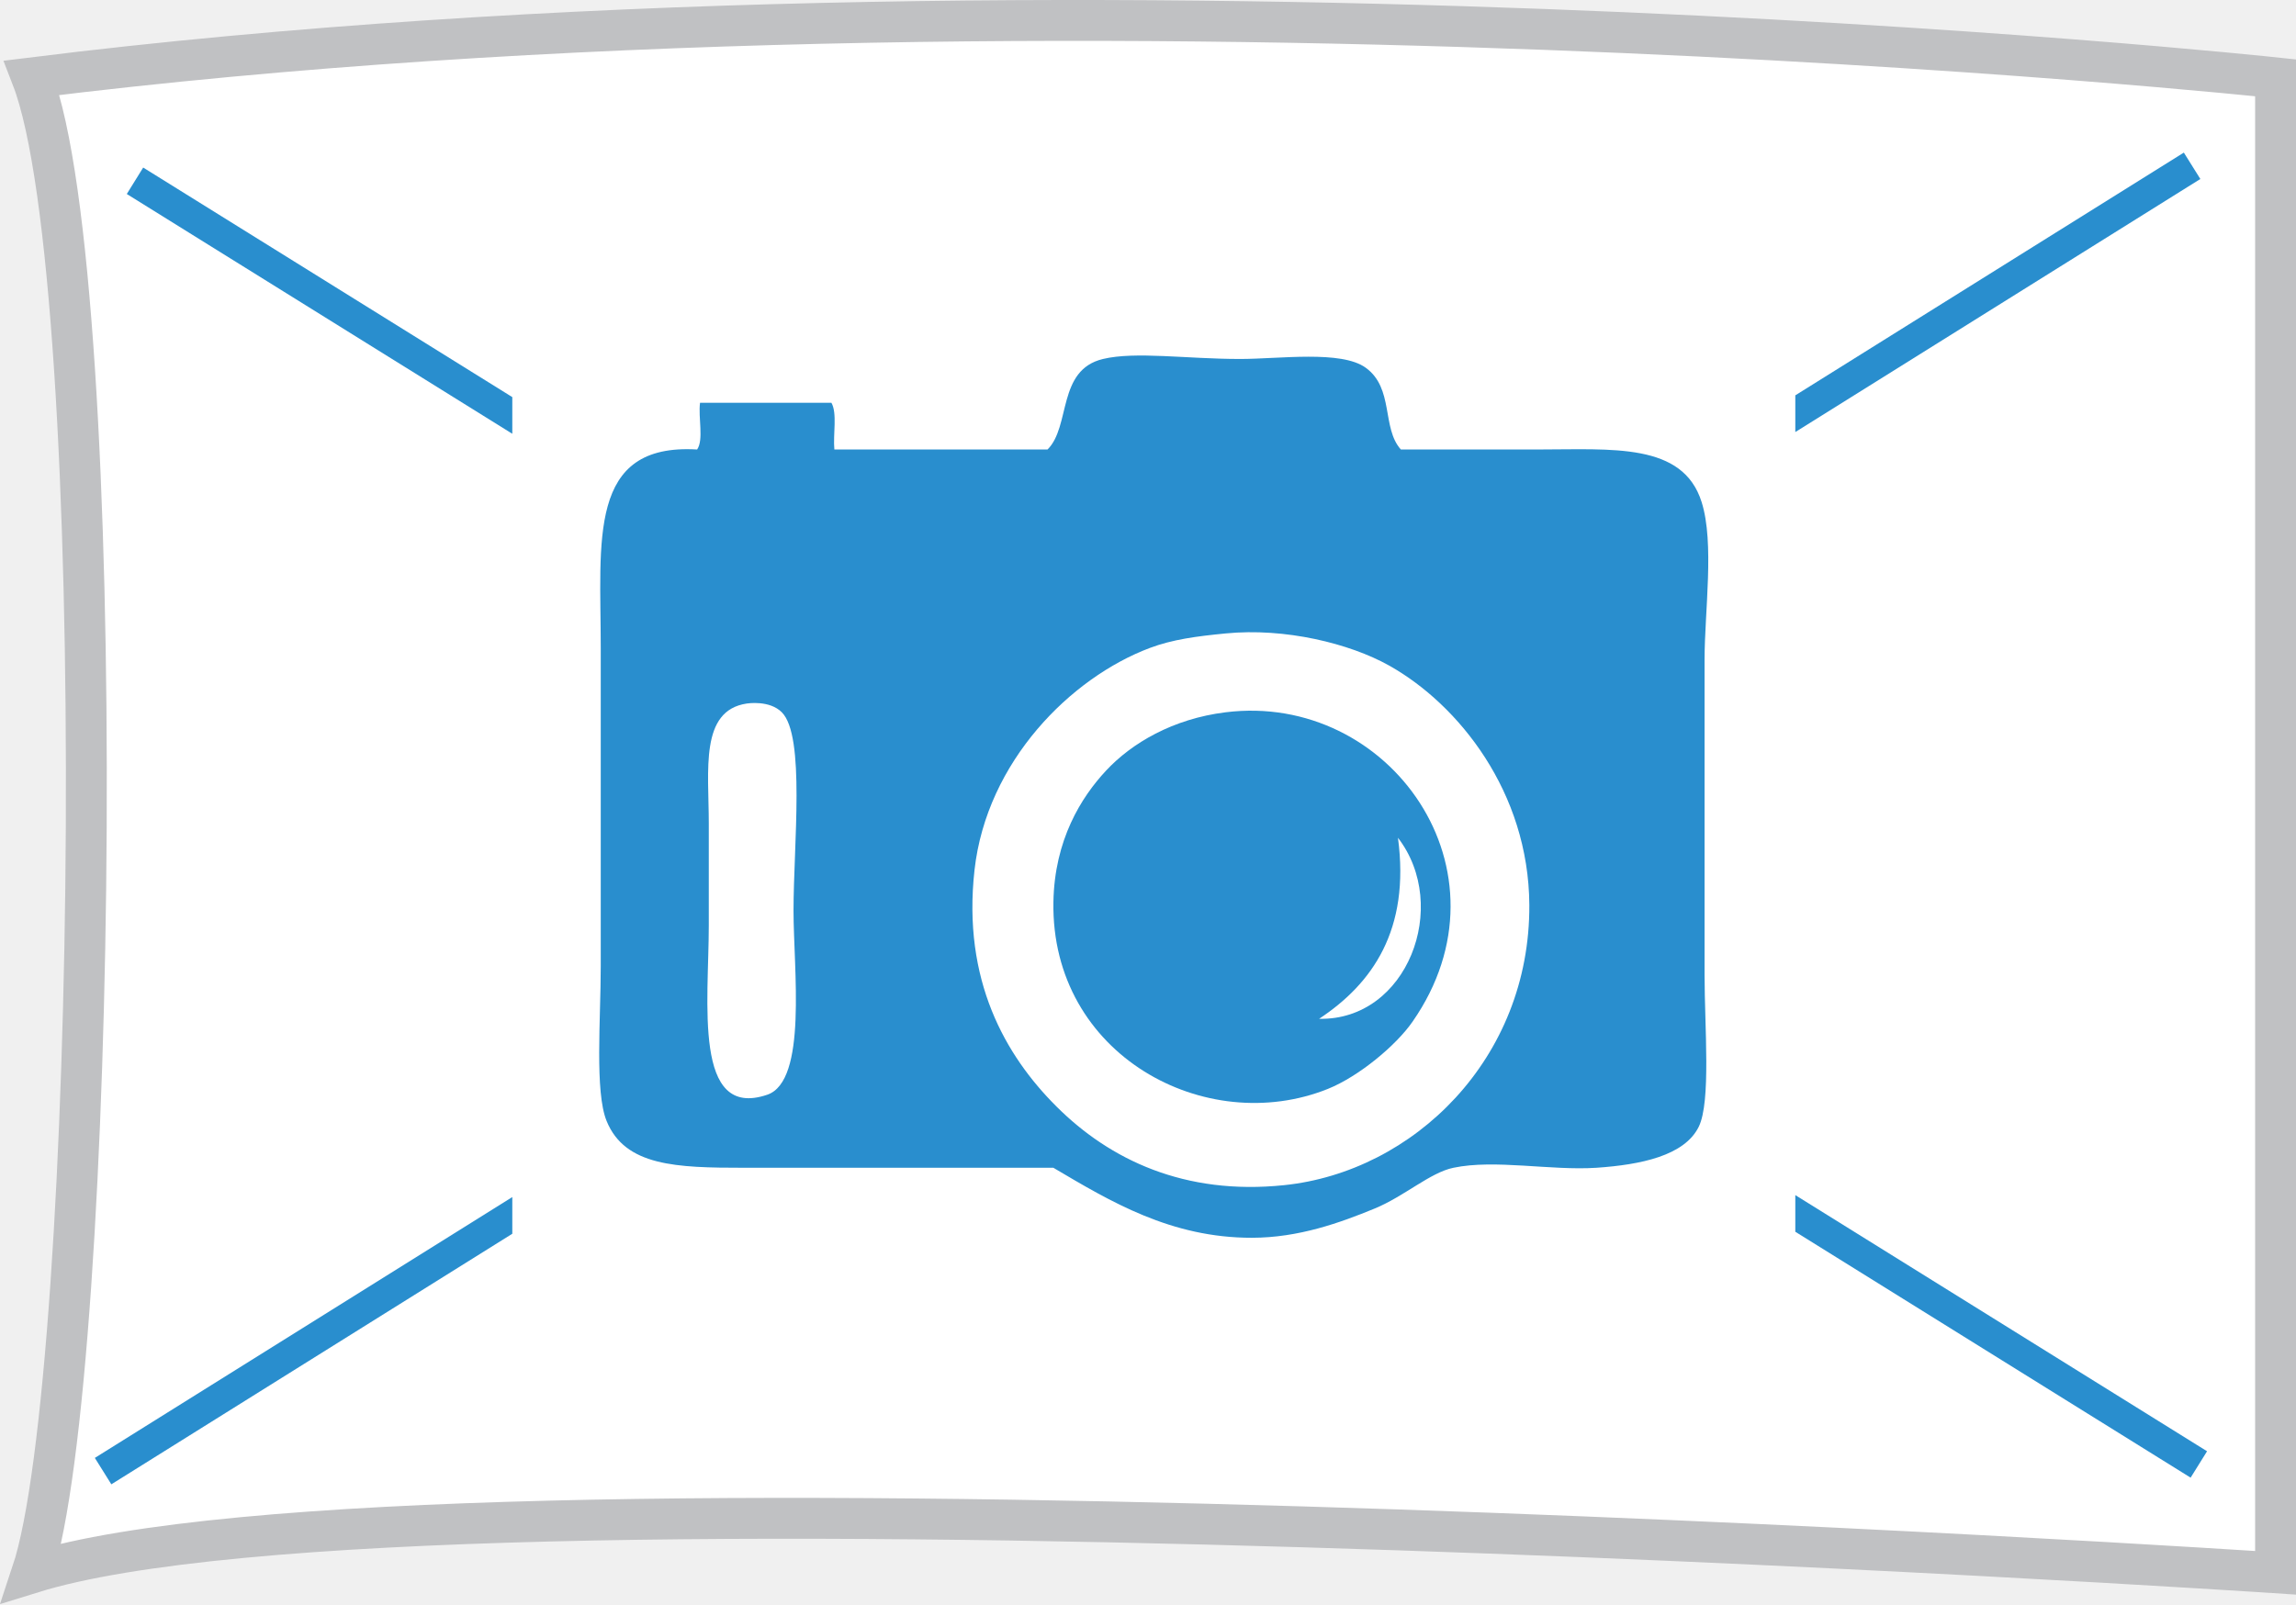
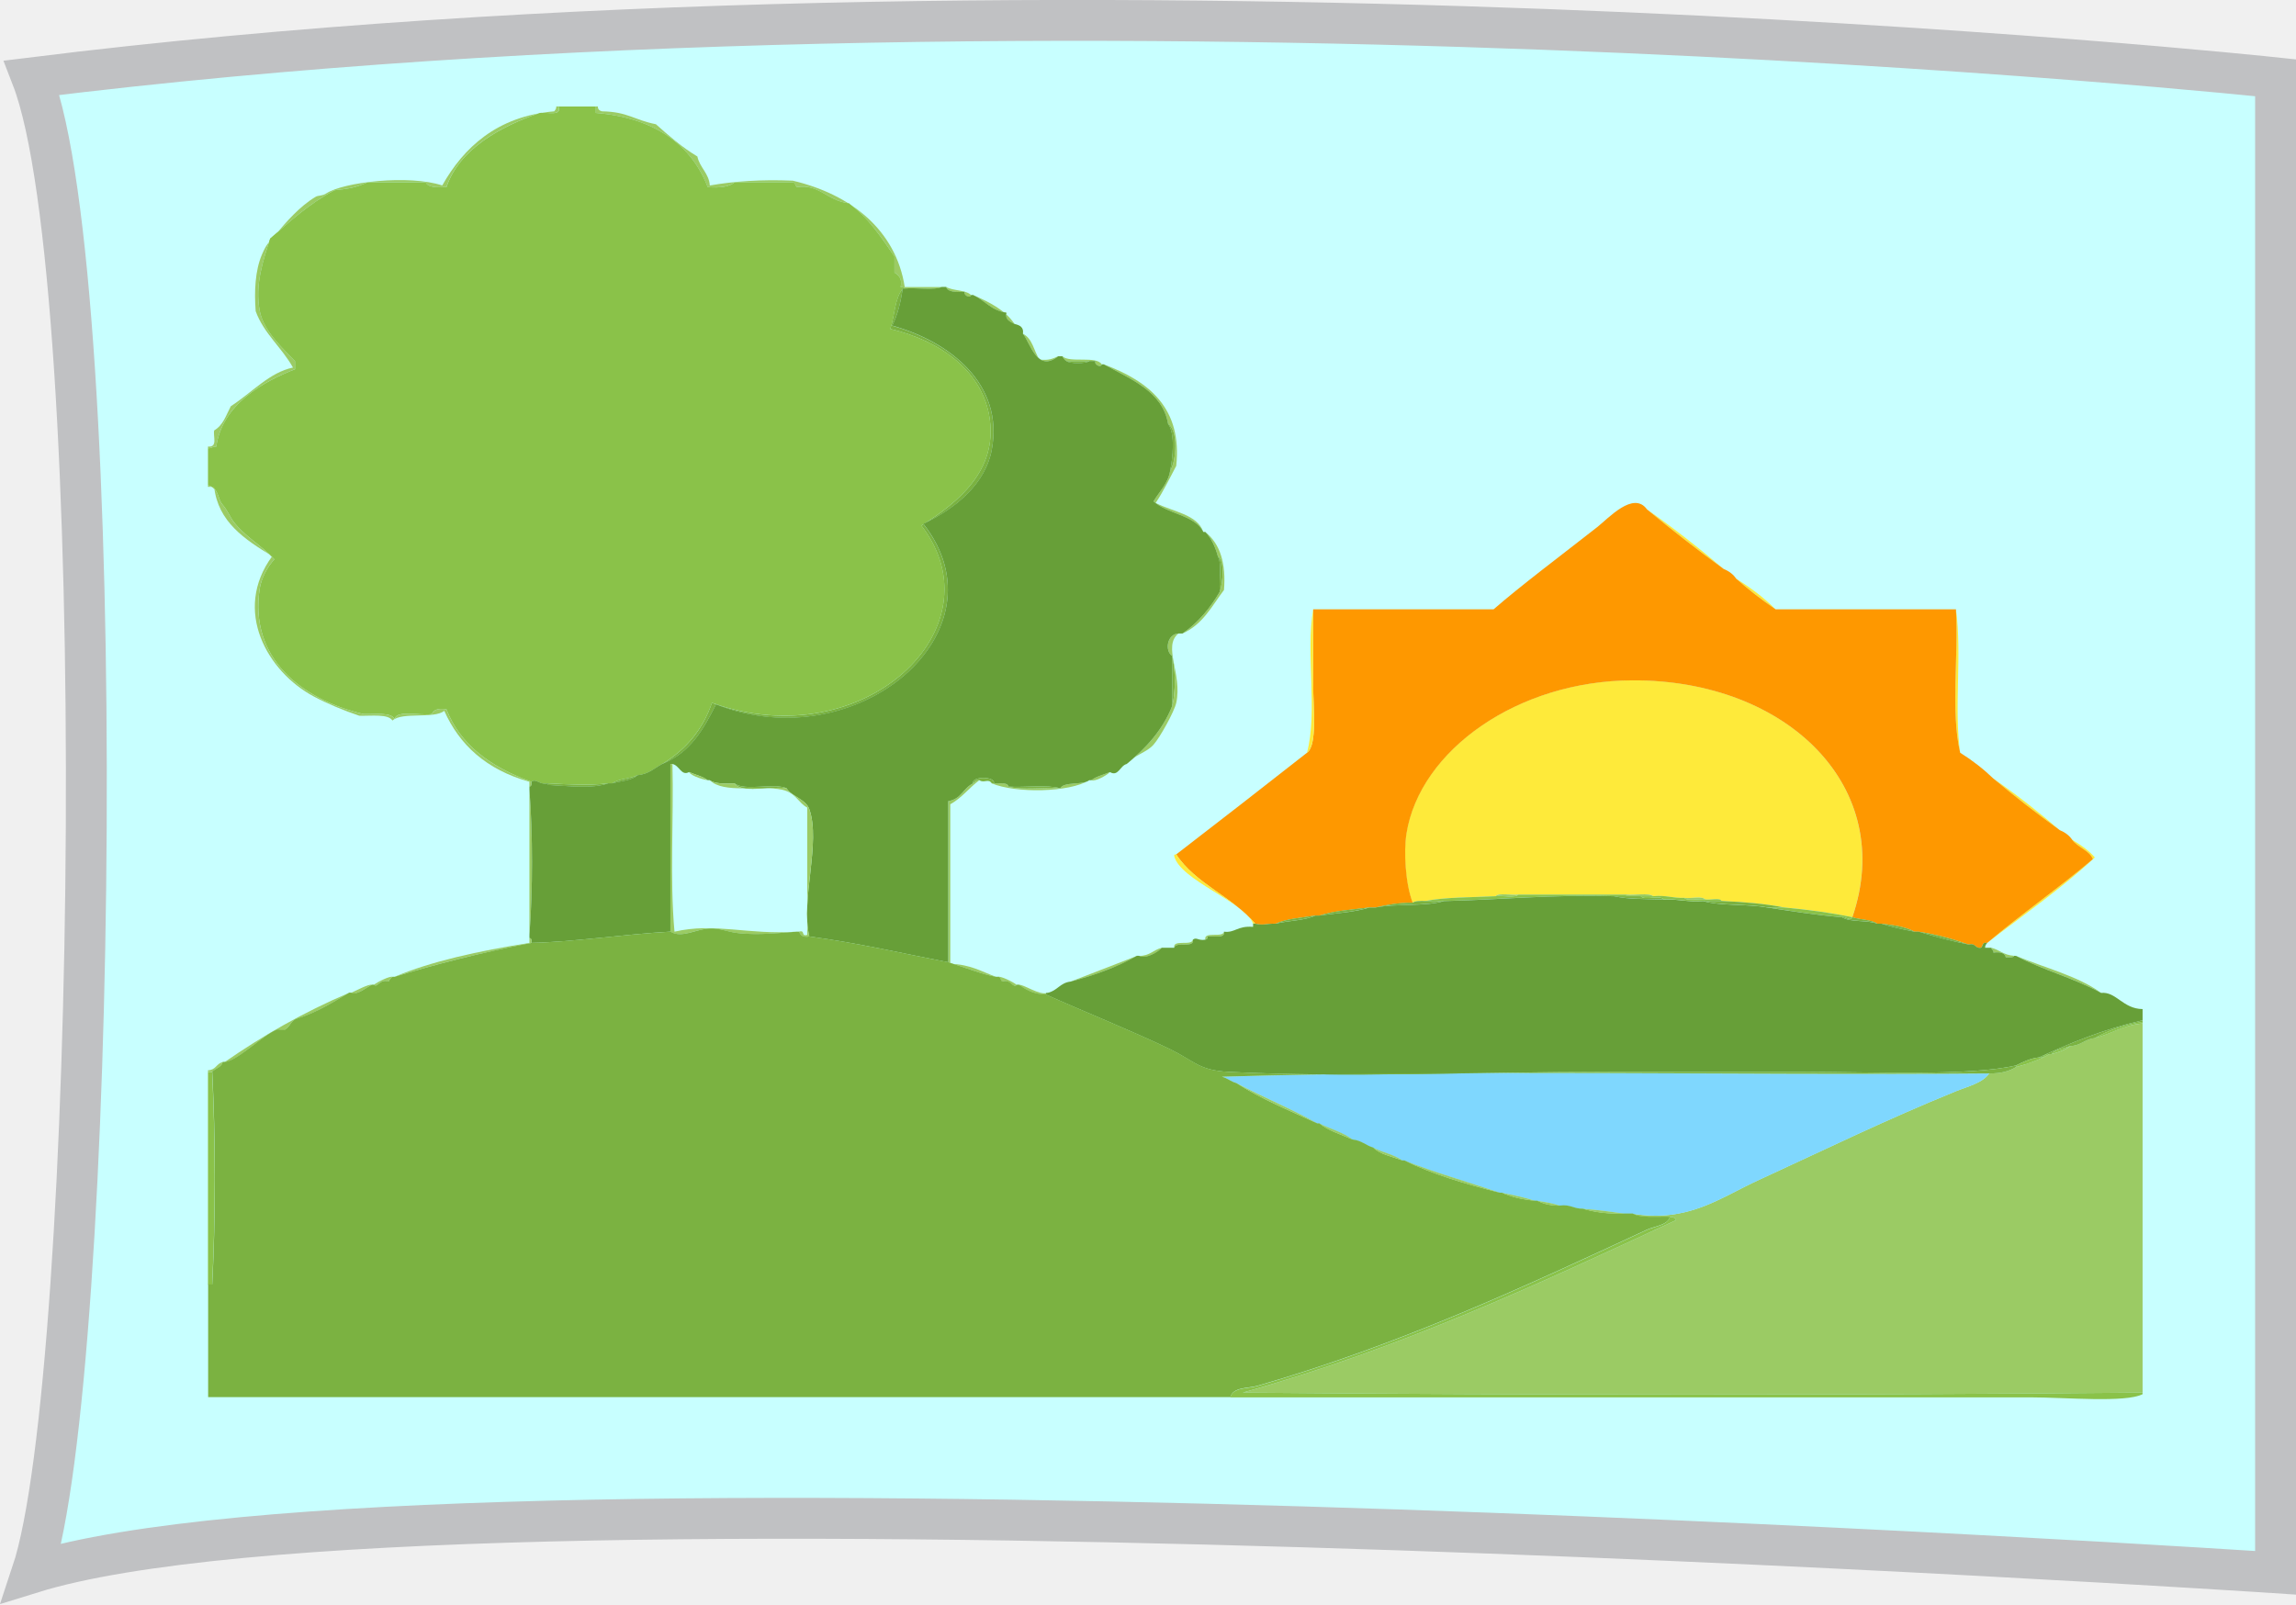
- <svg xmlns="http://www.w3.org/2000/svg" version="1.1" id="Слой_1" x="0px" y="0px" width="56.17px" height="39.254px" viewBox="0 0 56.17 39.254" style="enable-background:new 0 0 56.17 39.254;" xml:space="preserve">
-   <path style="fill:#FFFFFF;stroke:#C0C1C3;" d="M55.67,38.486c0,0-45.226-3-54.888,0c1.61-4.828,1.932-31.595,0-36.582  c25.443-3.159,54.888,0,54.888,0V38.486z" />
+ <svg xmlns="http://www.w3.org/2000/svg" version="1.1" id="Слой_1" x="0px" y="0px" width="56.17px" height="39.254px" viewBox="0 0 56.17 39.254" enable-background="new 0 0 56.17 39.254" xml:space="preserve">
+   <path fill="#C8FFFF" stroke="#C0C1C3" d="M55.67,38.486c0,0-45.226-3-54.888,0c1.61-4.828,1.932-31.595,0-36.583  c25.443-3.159,54.888,0,54.888,0V38.486z" />
  <g>
    <g>
-       <path style="fill:#298ECE;" d="M34.271,10.999c1.224,0,2.247,0,3.358,0c1.815,0,3.541-0.174,4,1.286    c0.318,1.007,0.072,2.676,0.072,3.859c0,2.513,0,4.959,0,7.714c0,1.27,0.16,3.099-0.143,3.715c-0.35,0.709-1.42,0.928-2.5,1.002    c-1.121,0.074-2.487-0.213-3.501,0c-0.569,0.117-1.204,0.701-1.93,0.999c-0.839,0.345-1.856,0.713-2.998,0.714    c-1.985,0.003-3.462-0.887-4.859-1.713c-2.286,0-5.045,0-7.572,0c-1.646,0-2.906-0.037-3.358-1.145    c-0.292-0.717-0.143-2.484-0.143-3.786c0-2.66,0-5.038,0-7.787c0-2.631-0.33-5.018,2.358-4.858    c0.165-0.24,0.023-0.783,0.071-1.143c1.072,0,2.143,0,3.214,0c0.147,0.256,0.037,0.772,0.072,1.143c1.737,0,3.476,0,5.215,0    c0.572-0.563,0.228-1.946,1.357-2.215c0.795-0.19,2.04,0,3.356,0c0.958,0,2.475-0.219,3.072,0.215    C34.106,9.501,33.799,10.473,34.271,10.999z M28.128,15.856c-1.926,0.725-3.988,2.772-4.287,5.431    c-0.302,2.701,0.757,4.545,2.001,5.785c1.311,1.311,3.143,2.181,5.571,1.929c3.169-0.326,6.021-3.095,6.001-6.857    c-0.016-2.763-1.73-4.905-3.43-5.858c-0.969-0.543-2.549-0.929-4-0.786C29.27,15.57,28.688,15.646,28.128,15.856z M17.34,20.145    c0,0.653,0,1.623,0,2.498c0,1.874-0.389,4.764,1.43,4.145c0.988-0.336,0.643-3.074,0.643-4.501c0-1.618,0.292-4.276-0.286-4.857    c-0.301-0.303-0.841-0.217-0.856-0.215C17.115,17.385,17.34,18.846,17.34,20.145z" />
-       <path style="fill:#298ECE;" d="M29.987,17.429c4.004-0.497,7.133,3.886,4.57,7.571c-0.403,0.582-1.314,1.34-2.071,1.645    c-2.985,1.198-6.778-0.826-6.715-4.573c0.026-1.52,0.681-2.565,1.287-3.214C27.682,18.187,28.692,17.588,29.987,17.429z     M32.271,24.93c2.159,0.045,3.218-2.759,1.929-4.43C34.503,22.756,33.569,24.073,32.271,24.93z" />
+       <path fill="#7BB241" d="M26.088,8.836c0.187,0,0.372,0,0.559,0C26.575,8.902,26.161,8.902,26.088,8.836z" />
+       <path fill="#7BB241" d="M28.677,16.053c0.084,0.317,0.084,0.908,0,1.223C28.677,16.869,28.677,16.46,28.677,16.053z" />
+       <path fill="#FEEA3A" d="M45.315,22.443c-0.521-0.108-1.08-0.187-1.674-0.238c-0.457-0.091-0.976-0.135-1.523-0.158    c-0.037-0.087-0.283-0.015-0.406-0.038c-0.068-0.09-0.352-0.014-0.506-0.039c-0.287,0.013-0.453-0.069-0.762-0.04    c-0.119-0.09-0.457-0.015-0.658-0.039c-0.881,0-1.758,0-2.639,0c-0.17,0.024-0.472-0.051-0.56,0.039    c-0.586,0.03-1.223,0.021-1.723,0.117c-0.128-0.003-0.246-0.004-0.306,0.041c-0.184-0.463-0.225-1.256-0.153-1.695    c0.327-2.038,2.723-3.737,5.53-3.747C43.737,16.631,46.405,19.277,45.315,22.443z" />
+       <path fill="#7BB241" d="M13.408,19.169c0.519,0.025,0.966,0.058,1.471,0c-0.385,0.14-1.002,0.062-1.471,0.04    C13.408,19.195,13.408,19.184,13.408,19.169z" />
+       <path fill="#9BCB64" d="M12.952,19.326c0.084,1.092,0.084,2.459,0,3.55C12.952,21.691,12.952,20.509,12.952,19.326z" />
+       <path fill="#9BCB64" d="M36.589,21.93c0.088-0.09,0.389-0.015,0.559-0.039C37.06,21.98,36.761,21.905,36.589,21.93z" />
+       <path fill="#9BCB64" d="M39.786,21.93c0-0.014,0-0.025,0-0.039c0.201,0.024,0.539-0.051,0.658,0.039c-0.101,0-0.203,0-0.303,0    C40.022,21.93,39.905,21.93,39.786,21.93z" />
+       <path fill="#9BCB64" d="M41.712,22.009c-0.154-0.024-0.436,0.05-0.506-0.039C41.36,21.995,41.644,21.919,41.712,22.009z" />
+       <path fill="#9BCB64" d="M51.249,25.4c0.412-0.103,0.682-0.313,1.168-0.356c0,3.013,0,6.022,0,9.033    c-7.221,0.065-14.797,0.065-22.016,0c3.928-1.101,7.254-2.671,10.602-4.22c-0.021-0.051-0.066-0.082-0.152-0.08    c-0.326-0.01-0.727,0.037-0.912-0.079c1.369,0.224,2.133-0.388,3.095-0.828c1.659-0.763,3.09-1.465,4.817-2.169    c0.273-0.111,0.654-0.2,0.812-0.434c0.295,0.004,0.502-0.06,0.662-0.158c0.303-0.079,0.577-0.182,0.811-0.314    c0.017,0,0.035,0,0.052,0c0.172-0.05,0.34-0.104,0.455-0.197C50.913,25.585,50.999,25.43,51.249,25.4z" />
+       <path fill="#8AC249" d="M5.088,26.229c0.034,0,0.068,0,0.101,0c0.084,1.645,0.086,3.563,0,5.207c-0.032,0-0.066,0-0.101,0    C5.088,29.698,5.088,27.964,5.088,26.229z" />
+       <path fill="#7FD7FE" d="M30.249,26.504c-0.141-0.037-0.217-0.12-0.355-0.156c6.099-0.185,12.58-0.025,18.769-0.08    c-0.156,0.233-0.537,0.322-0.812,0.435c-1.729,0.704-3.158,1.407-4.817,2.169c-0.962,0.439-1.726,1.052-3.095,0.828    c-0.067,0-0.137,0-0.205,0c-0.327-0.047-0.651-0.098-1.012-0.118c-0.227,0.005-0.299-0.108-0.559-0.077    c-0.166-0.057-0.357-0.091-0.559-0.119c-0.019,0-0.035,0-0.051,0c-0.25-0.082-0.529-0.143-0.812-0.197c-0.021,0-0.035,0-0.052,0    c-0.774-0.267-1.596-0.494-2.334-0.787c-0.018,0-0.035,0-0.051,0c-0.188-0.146-0.49-0.198-0.711-0.316    c-0.184-0.055-0.283-0.175-0.508-0.197c-0.217-0.174-0.545-0.259-0.811-0.395c-0.019,0-0.033,0-0.051,0    C31.601,27.136,30.892,26.846,30.249,26.504z" />
+       <path fill="#9BCB64" d="M5.088,10.927c0.248,0.022,0.12-0.248,0.152-0.395c0.223-0.129,0.293-0.377,0.406-0.591    c0.535-0.347,0.946-0.827,1.521-0.947c-0.269-0.487-0.716-0.836-0.912-1.38c-0.037-0.487-0.013-0.993,0.151-1.38    c0.124-0.292,0.17-0.29,0.354-0.513C6.98,5.457,7.33,5.046,7.725,4.814c0.063-0.037,0.157-0.015,0.253-0.079    c0.427-0.282,2.033-0.466,2.841-0.197c0.521-0.922,1.336-1.694,2.74-1.814c0.025-0.032,0.053-0.064,0.05-0.119    c0.017,0,0.034,0,0.051,0c0.095,0.246-0.268,0.134-0.457,0.158c-0.944,0.327-1.966,0.875-2.282,1.814    c-0.238,0.013-0.457,0.013-0.508-0.118c-0.474,0-0.947,0-1.421,0C8.701,4.589,8.583,4.61,8.183,4.656    C7.567,4.98,7.096,5.416,6.609,5.839C6.438,6.373,6.23,6.972,6.356,7.614c0.099,0.509,0.591,0.933,0.862,1.222    c0,0.066,0,0.132,0,0.198c-0.785,0.307-1.78,0.861-1.927,1.893c-0.092-0.006-0.108,0.048-0.203,0.039    C5.088,10.954,5.088,10.939,5.088,10.927z" />
+       <path fill="#9BCB64" d="M14.575,2.605c0.017,0,0.032,0,0.051,0c-0.002,0.068,0.038,0.103,0.1,0.119    c0.637,0.012,0.772,0.207,1.32,0.316c0.316,0.28,0.632,0.56,1.015,0.789c0.056,0.272,0.284,0.41,0.304,0.71    c0.592-0.105,1.262-0.15,2.029-0.118c1.422,0.334,2.522,1.206,2.74,2.602c0.304,0,0.609,0,0.912,0    c-0.203,0.091-0.625,0.014-0.912,0.04c-0.001-0.038-0.063-0.031-0.102-0.04c0.046-0.193-0.04-0.285-0.151-0.354    c0-0.132,0-0.263,0-0.394c-0.325-0.472-0.638-0.951-1.118-1.302c-0.531-0.057-0.707-0.476-1.268-0.395    c-0.045-0.031-0.03-0.108-0.102-0.118c-0.473,0-0.947,0-1.421,0c-0.127,0.111-0.355,0.144-0.659,0.118    c-0.398-1.031-1.296-1.7-2.738-1.814C14.575,2.711,14.575,2.658,14.575,2.605z" />
+       <path fill="#7BB241" d="M22.083,7.063c-0.047,0.332-0.122,0.642-0.255,0.907c1.418,0.396,2.735,1.438,2.435,3.037    c-0.154,0.825-0.856,1.422-1.673,1.814c2.067,2.629-1.609,5.777-5.073,4.417c-0.302,0.594-0.614,1.178-1.318,1.459    c0.59-0.356,0.998-0.854,1.217-1.498c3.715,1.335,7.054-1.837,5.123-4.339c0.932-0.581,1.846-1.355,1.674-2.603    c-0.158-1.148-1.171-1.911-2.435-2.208C21.891,7.728,21.881,7.313,22.083,7.063z" />
+       <path fill="#8AC249" d="M16.198,18.696c-0.192,0.103-0.324,0.248-0.609,0.276c-0.178,0.087-0.469,0.083-0.609,0.197    c-0.034,0-0.068,0-0.102,0c-0.505,0.058-0.952,0.025-1.471,0c-0.219,0.048-0.286-0.13-0.406-0.039    c-0.995-0.357-1.744-0.906-2.079-1.774c-0.21-0.033-0.316,0.017-0.356,0.117c-0.298,0.044-0.849-0.107-0.914,0.118    c-0.088-0.167-0.465-0.111-0.759-0.118c-1.55-0.366-2.801-1.391-2.538-3.076c0.036-0.233,0.172-0.507,0.356-0.71    c-0.32-0.35-0.734-0.564-1.015-0.945c-0.055-0.077-0.129-0.249-0.252-0.395c-0.132-0.152-0.074-0.389-0.356-0.473    c0-0.302,0-0.605,0-0.907c0.095,0.009,0.111-0.045,0.203-0.039c0.147-1.032,1.142-1.586,1.927-1.893c0-0.065,0-0.132,0-0.198    c-0.271-0.29-0.763-0.714-0.862-1.223C6.23,6.972,6.438,6.373,6.609,5.839C7.096,5.416,7.567,4.98,8.183,4.656    c0.4-0.045,0.519-0.067,0.811-0.196c0.474,0,0.947,0,1.421,0c0.052,0.13,0.271,0.13,0.508,0.118    c0.316-0.939,1.337-1.487,2.282-1.814c0.189-0.024,0.551,0.088,0.457-0.158c0.305,0,0.608,0,0.914,0c0,0.053,0,0.105,0,0.158    c1.442,0.114,2.34,0.783,2.738,1.814c0.304,0.026,0.532-0.007,0.659-0.118c0.474,0,0.948,0,1.421,0    c0.072,0.009,0.057,0.086,0.102,0.118c0.561-0.081,0.737,0.337,1.268,0.395c0.48,0.351,0.792,0.831,1.118,1.302    c0,0.131,0,0.262,0,0.394c0.111,0.07,0.197,0.161,0.151,0.354c0.039,0.009,0.101,0.002,0.102,0.04c-0.018,0-0.034,0-0.05,0    c-0.201,0.251-0.192,0.666-0.305,0.985c1.264,0.297,2.277,1.06,2.435,2.208c0.172,1.248-0.742,2.022-1.674,2.603    c1.931,2.502-1.408,5.674-5.123,4.339C17.196,17.843,16.789,18.339,16.198,18.696z" />
+       <path fill="#7BB241" d="M14.98,19.169c0.14-0.113,0.431-0.11,0.609-0.197C15.465,19.1,15.193,19.11,14.98,19.169z" />
+       <path fill="#9BCB64" d="M5.088,11.874c0.282,0.084,0.224,0.321,0.356,0.473c0.124,0.146,0.197,0.318,0.252,0.395    c0.281,0.381,0.695,0.596,1.015,0.945c-0.184,0.204-0.32,0.478-0.356,0.71c-0.264,1.685,0.988,2.71,2.538,3.076    c0.294,0.007,0.671-0.049,0.759,0.118c0.065-0.226,0.616-0.074,0.914-0.118c0.04-0.101,0.146-0.15,0.356-0.117    c0.335,0.868,1.084,1.417,2.079,1.774c0.003,0.056,0.007,0.111-0.05,0.119c0-0.04,0-0.08,0-0.119    c-1.056-0.297-1.711-0.904-2.082-1.735c-0.26,0.204-1.025,0.017-1.268,0.236c-0.107-0.166-0.501-0.11-0.812-0.117    c-0.384-0.13-0.785-0.297-1.115-0.473c-1.127-0.603-1.993-2.097-1.014-3.432c-0.673-0.411-1.326-0.837-1.421-1.696    c-0.052,0-0.102,0-0.152,0C5.088,11.9,5.088,11.886,5.088,11.874z" />
+       <path fill="#9BCB64" d="M51.401,24.296c-0.629-0.351-1.438-0.563-2.078-0.905C50.028,23.684,50.847,23.887,51.401,24.296z" />
+       <path fill="#9BCB64" d="M48.714,23.191c0.205,0.051,0.307,0.183,0.559,0.197c-0.016,0.053-0.127,0.032-0.205,0.038    c-0.018-0.102-0.121-0.143-0.303-0.116C48.778,23.247,48.716,23.242,48.714,23.191z" />
+       <path fill="#FEEA3A" d="M48.612,23.073c0.832-0.706,1.754-1.345,2.586-2.052c-0.088-0.219-0.375-0.285-0.506-0.473    c0.211,0.125,0.408,0.26,0.557,0.434C50.442,21.736,49.503,22.387,48.612,23.073z" />
+       <path fill="#FEEA3A" d="M48.765,19.051c0.572,0.396,1.109,0.818,1.623,1.262C49.825,19.909,49.284,19.487,48.765,19.051z" />
+       <path fill="#FEEA3A" d="M47.851,14.91c0.152,1.078-0.051,2.432,0.103,3.509C47.718,17.406,47.919,16.055,47.851,14.91z" />
+       <path fill="#FEEA3A" d="M42.474,14.161c0.357,0.222,0.685,0.468,0.965,0.75C43.095,14.677,42.772,14.427,42.474,14.161z" />
+       <path fill="#FEEA3A" d="M40.292,12.465c0.658,0.462,1.281,0.95,1.877,1.459C41.522,13.455,40.897,12.967,40.292,12.465z" />
+       <path fill="#FE9800" d="M32.126,14.91c1.471,0,2.943,0,4.414,0c0.654-0.571,1.664-1.329,2.535-2.012    c0.273-0.214,0.885-0.894,1.217-0.434c0.605,0.502,1.23,0.99,1.877,1.459c0.135,0.055,0.236,0.133,0.305,0.237    c0.299,0.267,0.621,0.516,0.965,0.75c1.472,0,2.941,0,4.412,0c0.068,1.145-0.133,2.496,0.103,3.509    c0.299,0.187,0.569,0.398,0.813,0.632c0.52,0.436,1.061,0.857,1.623,1.262c0.133,0.055,0.235,0.133,0.305,0.236    c0.131,0.188,0.418,0.254,0.506,0.473c-0.832,0.707-1.754,1.346-2.586,2.052c-0.137-0.027-0.098,0.081-0.154,0.118    c-0.158,0.02-0.111-0.121-0.303-0.08c-0.371-0.131-0.768-0.244-1.217-0.313c-0.035,0-0.068,0-0.104,0    c-0.203-0.116-0.502-0.162-0.81-0.196c-0.036,0-0.067,0-0.104,0c-0.139-0.104-0.422-0.095-0.607-0.158    c1.091-3.167-1.578-5.812-5.377-5.797c-2.809,0.009-5.203,1.709-5.53,3.747c-0.07,0.439-0.029,1.232,0.153,1.695    c-0.358-0.002-0.643,0.055-0.916,0.117c-0.049,0-0.1,0-0.149,0c-0.427,0.051-0.875,0.082-1.218,0.197c-0.032,0-0.067,0-0.102,0    c-0.338,0.055-0.713,0.078-0.965,0.197c-0.256-0.002-0.289,0.051-0.506,0c-0.539-0.646-1.473-0.984-1.93-1.694    c1.072-0.825,2.137-1.654,3.197-2.486c0.262-0.182,0.151-1.093,0.151-1.735C32.126,16.024,32.126,15.438,32.126,14.91z" />
+       <path fill="#FEEA3A" d="M32.126,14.91c0,0.527,0,1.114,0,1.774c0,0.643,0.109,1.554-0.152,1.735    C32.243,17.42,31.94,15.976,32.126,14.91z" />
+       <path fill="#FEEA3A" d="M28.776,20.905c0.457,0.71,1.391,1.049,1.93,1.694c-0.018,0-0.035,0-0.051,0    c-0.205-0.533-1.789-1.059-1.93-1.656C28.72,20.91,28.745,20.907,28.776,20.905z" />
+       <path fill="#9BCB64" d="M29.944,22.798c0.033,0.171-0.236,0.104-0.406,0.118c0.01,0.046-0.01,0.07-0.051,0.078    C29.442,22.775,29.919,22.961,29.944,22.798z" />
+       <path fill="#9BCB64" d="M29.183,22.994c0.047,0.221-0.43,0.033-0.455,0.197C28.683,22.973,29.157,23.159,29.183,22.994z" />
+       <path fill="#9BCB64" d="M27.865,23.391c0.271,0,0.348-0.15,0.558-0.199C28.326,23.301,28.044,23.475,27.865,23.391z" />
+       <path fill="#9BCB64" d="M27.814,23.391c-0.467,0.268-1.018,0.469-1.623,0.629C26.733,23.813,27.272,23.6,27.814,23.391z" />
+       <path fill="#9BCB64" d="M24.923,24.098c0.133-0.014,0.499,0.267,0.709,0.198c-0.043-0.007-0.048,0.015-0.05,0.04    C25.268,24.33,25.094,24.216,24.923,24.098z" />
+       <path fill="#9BCB64" d="M24.872,24.098c-0.092,0.107-0.139-0.15-0.354-0.078c-0.045-0.03-0.031-0.107-0.103-0.117    C24.48,23.879,24.771,24.02,24.872,24.098z" />
+       <path fill="#9BCB64" d="M24.365,23.902c-0.289-0.041-0.806-0.241-1.167-0.355c0-1.314,0-2.63,0-3.943    c0.325-0.05,0.367-0.321,0.609-0.435c0.052-0.024,0.052-0.09,0.152-0.078c-0.25,0.187-0.426,0.431-0.711,0.59    c0,1.301,0,2.605,0,3.904C23.742,23.598,24.017,23.777,24.365,23.902z" />
+       <path fill="#9BCB64" d="M24.262,19.169c0.019,0,0.034,0,0.05,0c0.144,0.007,0.348-0.033,0.355,0.08    c0.322,0.091,0.862,0.013,1.268,0.04c0.101-0.172,0.555-0.069,0.711-0.197C26.164,19.391,24.856,19.416,24.262,19.169z" />
+       <path fill="#9BCB64" d="M26.697,19.091c0.119-0.092,0.302-0.134,0.458-0.199C27.066,18.982,26.787,19.131,26.697,19.091z" />
+       <path fill="#9BCB64" d="M27.561,18.696c0.478-0.391,0.885-0.836,1.116-1.42c0.084-0.315,0.084-0.905,0-1.223    c-0.191-0.132-0.123-0.54,0.152-0.551c-0.392,0.317,0.102,0.991-0.053,1.696c-0.047,0.214-0.394,0.842-0.556,1.025    C28.042,18.421,27.769,18.461,27.561,18.696z" />
+       <path fill="#9BCB64" d="M28.929,15.502c0.393-0.275,0.682-0.627,0.914-1.026c0.063-0.194,0.135-0.735-0.051-0.867    c-0.061-0.229-0.152-0.433-0.305-0.592c0.375,0.301,0.508,0.789,0.457,1.42C29.649,14.824,29.435,15.275,28.929,15.502z" />
+       <path fill="#9BCB64" d="M29.438,13.017c-0.198-0.412-0.891-0.439-1.218-0.749c0.144-0.244,0.355-0.433,0.406-0.75    c0.15-0.212,0.207-0.99-0.05-1.143c-0.133-0.792-0.901-1.088-1.573-1.459c1.121,0.417,1.922,1.083,1.773,2.484    c-0.164,0.305-0.312,0.622-0.504,0.907C28.687,12.522,29.298,12.587,29.438,13.017z" />
+       <path fill="#9BCB64" d="M26.953,8.916c-0.022,0.098-0.198,0.002-0.153-0.08c-0.052,0-0.103,0-0.152,0c-0.187,0-0.373,0-0.559,0    c-0.046-0.028-0.077-0.072-0.1-0.118C26.175,8.889,26.823,8.699,26.953,8.916z" />
+       <path fill="#9BCB64" d="M25.886,8.718c-0.513,0.416-0.683-0.327-0.862-0.552c0.244,0.125,0.266,0.424,0.406,0.631    C25.656,8.828,25.767,8.771,25.886,8.718z" />
+       <path fill="#9BCB64" d="M24.821,7.93c-0.111-0.058-0.237-0.104-0.203-0.276c-0.379-0.06-0.526-0.301-0.812-0.434    C24.221,7.397,24.604,7.599,24.821,7.93z" />
+       <path fill="#9BCB64" d="M23.756,7.22c-0.021,0.098-0.197,0.002-0.153-0.079c-0.214,0.008-0.424,0.014-0.456-0.119    C23.311,7.119,23.634,7.091,23.756,7.22z" />
+       <path fill="#7BB241" d="M28.576,10.375c0.257,0.153,0.2,0.931,0.05,1.143C28.688,11.227,28.757,10.606,28.576,10.375z" />
+       <path fill="#7BB241" d="M29.792,13.609c0.186,0.131,0.113,0.673,0.051,0.867C29.813,14.197,29.903,13.825,29.792,13.609z" />
+       <path fill="#679F38" d="M29.843,14.476c-0.232,0.399-0.521,0.751-0.914,1.026c-0.033,0-0.066,0-0.1,0    c-0.275,0.011-0.343,0.419-0.152,0.551c0,0.407,0,0.815,0,1.223c-0.231,0.584-0.638,1.029-1.116,1.42    c-0.16,0.039-0.203,0.317-0.406,0.197c-0.156,0.064-0.339,0.106-0.458,0.199c-0.016,0-0.032,0-0.05,0    c-0.157,0.128-0.611,0.025-0.711,0.197c-0.321-0.093-0.86-0.015-1.268-0.04c-0.007-0.112-0.211-0.072-0.355-0.08    c0.056-0.177-0.56-0.177-0.506,0c-0.243,0.113-0.284,0.384-0.609,0.435c0,1.313,0,2.628,0,3.943    c-1.124-0.218-2.201-0.471-3.399-0.631c-0.213-0.908,0.287-2.302,0-3.116c-0.086-0.245-0.451-0.322-0.557-0.512    c-0.302-0.135-1.047,0.077-1.27-0.119c-0.25,0.01-0.487,0.011-0.608-0.078c-0.017,0-0.034,0-0.051,0    c-0.118-0.092-0.302-0.134-0.456-0.199c-0.187,0.106-0.237-0.166-0.406-0.197c-0.018,0-0.034,0-0.05,0c0,1.367,0,2.735,0,4.102    c-1.137,0.064-2.378,0.255-3.399,0.275c0.003-0.055,0.007-0.111-0.05-0.118c0-0.026,0-0.054,0-0.079    c0.084-1.091,0.084-2.458,0-3.55c0-0.025,0-0.053,0-0.078c0.058-0.007,0.054-0.063,0.05-0.119c0.12-0.091,0.187,0.087,0.406,0.039    c0,0.015,0,0.026,0,0.04c0.468,0.022,1.086,0.101,1.471-0.04c0.034,0,0.068,0,0.102,0c0.212-0.059,0.485-0.069,0.609-0.197    c0.285-0.028,0.417-0.174,0.609-0.276c0.704-0.281,1.016-0.865,1.318-1.459c3.464,1.36,7.14-1.788,5.073-4.417    c0.817-0.392,1.519-0.989,1.673-1.814c0.3-1.6-1.017-2.641-2.435-3.037c0.133-0.265,0.208-0.575,0.255-0.907    c0.016,0,0.032,0,0.05,0c0.287-0.026,0.709,0.051,0.912-0.04c0.034,0,0.068,0,0.103,0c0.032,0.133,0.242,0.127,0.456,0.119    c-0.044,0.081,0.131,0.176,0.153,0.079c0.016,0,0.034,0,0.05,0c0.285,0.132,0.433,0.374,0.812,0.434    c-0.034,0.172,0.092,0.219,0.203,0.276c0.133,0.028,0.228,0.085,0.203,0.237c0.179,0.225,0.349,0.967,0.862,0.552    c0.034,0,0.068,0,0.103,0c0.023,0.046,0.054,0.09,0.1,0.118c0.072,0.066,0.487,0.066,0.559,0c0.05,0,0.1,0,0.152,0    c-0.045,0.082,0.131,0.177,0.153,0.08c0.016,0,0.032,0,0.05,0c0.672,0.371,1.44,0.667,1.573,1.459    c0.181,0.231,0.113,0.852,0.05,1.143c-0.05,0.317-0.262,0.506-0.406,0.75c0.329,0.31,1.02,0.337,1.217,0.749    c0.017,0,0.033,0,0.049,0c0.152,0.16,0.244,0.363,0.306,0.592C29.903,13.825,29.813,14.197,29.843,14.476z" />
+       <path fill="#7BB241" d="M23.807,19.169c-0.054-0.177,0.562-0.177,0.506,0c-0.016,0-0.032,0-0.05,0    c-0.081-0.13-0.188,0.005-0.303-0.078C23.858,19.079,23.858,19.145,23.807,19.169z" />
+       <path fill="#7BB241" d="M17.972,19.169c0.223,0.196,0.968-0.016,1.27,0.119C18.847,19.227,18.121,19.422,17.972,19.169z" />
+       <path fill="#9BCB64" d="M12.952,22.955c0.058,0.007,0.054,0.063,0.05,0.118c-1.196,0.224-2.5,0.565-3.349,0.829    c0.887-0.375,2.053-0.633,3.299-0.829C12.952,23.035,12.952,22.994,12.952,22.955z" />
+       <path fill="#9BCB64" d="M9.147,24.098c0.1-0.078,0.392-0.219,0.456-0.195c-0.046,0.029-0.077,0.072-0.101,0.117    C9.281,23.943,9.22,24.191,9.147,24.098z" />
+       <path fill="#9BCB64" d="M8.588,24.296c0.14-0.063,0.427-0.219,0.508-0.198C8.956,24.163,8.733,24.368,8.588,24.296z" />
+       <path fill="#9BCB64" d="M5.494,25.99c0.919-0.637,1.917-1.215,3.043-1.694c-0.354,0.207-0.772,0.479-1.269,0.632    c-0.162,0.049-0.169,0.199-0.304,0.275c-0.043,0.023-0.152-0.02-0.203,0C6.452,25.318,5.774,25.99,5.494,25.99z" />
+       <path fill="#9BCB64" d="M5.444,25.99c-0.023,0.13-0.171,0.158-0.255,0.238c-0.032,0-0.066,0-0.101,0c0-0.015,0-0.026,0-0.039    C5.284,26.184,5.288,26.029,5.444,25.99z" />
+       <path fill="#7BB241" d="M46.938,22.798c0.449,0.069,0.846,0.183,1.217,0.313C47.724,23.029,47.327,22.917,46.938,22.798z" />
+       <path fill="#7BB241" d="M46.026,22.602c0.307,0.034,0.604,0.08,0.809,0.196C46.554,22.741,46.272,22.684,46.026,22.602z" />
+       <path fill="#7BB241" d="M45.315,22.443c0.186,0.063,0.469,0.055,0.606,0.156c-0.235-0.093-0.674-0.029-0.86-0.156    C45.151,22.418,45.272,22.559,45.315,22.443z" />
+       <path fill="#7BB241" d="M33.646,22.205c0.273-0.063,0.558-0.119,0.916-0.117c0.06-0.045,0.179-0.044,0.306-0.041    c0.149,0,0.303,0,0.454,0C34.87,22.184,34.147,22.107,33.646,22.205z" />
+       <path fill="#7BB241" d="M33.495,22.205c-0.348,0.111-0.801,0.14-1.217,0.197C32.62,22.287,33.069,22.256,33.495,22.205z" />
+       <path fill="#7BB241" d="M32.177,22.402c-0.248,0.123-0.656,0.121-0.965,0.197C31.464,22.48,31.839,22.457,32.177,22.402z" />
+       <path fill="#9BCB64" d="M16.451,18.696c0.033,1.355-0.068,2.814,0.05,4.102c0.993-0.229,1.782,0.083,2.993,0    c-0.447,0.036-0.944,0.086-1.42,0.038c-0.277-0.027-0.445-0.125-0.711-0.116c-0.331,0.009-0.686,0.249-0.962,0.078    c0-1.368,0-2.735,0-4.102C16.417,18.696,16.433,18.696,16.451,18.696z" />
+       <path fill="#9BCB64" d="M16.857,18.893c0.154,0.064,0.338,0.106,0.456,0.199C17.274,19.092,16.92,19.004,16.857,18.893z" />
+       <path fill="#9BCB64" d="M17.364,19.091c0.122,0.089,0.359,0.088,0.608,0.078c0.149,0.253,0.875,0.058,1.27,0.119    c0.106,0.19,0.471,0.267,0.557,0.512c0.287,0.814-0.213,2.208,0,3.116c-0.174,0.029-0.223-0.037-0.253-0.118    c0.164-0.05,0.04,0.126,0.203,0.078c0-1.037,0-2.076,0-3.115c-0.215-0.109-0.275-0.359-0.608-0.435    C18.584,19.204,17.707,19.431,17.364,19.091z" />
+       <path fill="#8AC249" d="M36.589,21.93c0.172-0.023,0.471,0.051,0.559-0.039c0.881,0,1.759,0,2.64,0c0,0.014,0,0.025,0,0.039    c-0.104,0-0.203,0-0.306,0c-1.604-0.044-2.709,0.084-4.16,0.117c-0.151,0-0.305,0-0.454,0    C35.366,21.951,36.003,21.96,36.589,21.93z" />
+       <path fill="#7BB241" d="M39.481,21.93c0.102,0,0.201,0,0.305,0c0.119,0,0.236,0,0.355,0c0.069,0.114,0.485-0.037,0.557,0.079    C40.169,21.99,39.886,22.009,39.481,21.93z" />
+       <path fill="#8AC249" d="M43.235,22.205c0.135,0,0.27,0,0.406,0c0.594,0.053,1.151,0.13,1.674,0.238    c-0.043,0.115-0.164-0.025-0.254,0C44.417,22.393,43.835,22.292,43.235,22.205z" />
+       <path fill="#679F38" d="M49.323,23.391c0.641,0.342,1.449,0.555,2.078,0.905c0.373-0.036,0.531,0.39,1.016,0.396    c0,0.092,0,0.184,0,0.275c-0.955,0.217-1.76,0.551-2.537,0.908c-0.234,0.027-0.391,0.115-0.557,0.195    c-1.119,0.267-3.586,0.158-5.225,0.158c-1.543,0-3.166,0-4.668,0c-3.457,0-6.459,0.148-9.386,0    c-0.717-0.037-0.831-0.268-1.42-0.554c-0.923-0.446-2.214-0.965-3.043-1.34c0.001-0.024,0.007-0.047,0.05-0.04    c0.239-0.051,0.297-0.243,0.559-0.275c0.605-0.16,1.156-0.362,1.623-0.631c0.017,0,0.034,0,0.051,0    c0.179,0.084,0.461-0.089,0.558-0.197c0.101,0,0.204,0,0.305,0c0.025-0.164,0.502,0.022,0.455-0.197    c0.092-0.072,0.129,0.031,0.305,0c0.041-0.008,0.062-0.032,0.052-0.078c0.17-0.014,0.438,0.053,0.405-0.118    c0.269,0.035,0.324-0.149,0.712-0.118c0-0.027,0-0.053,0-0.078c0.016,0,0.032,0,0.051,0c0.217,0.049,0.25-0.004,0.506,0    c0.31-0.078,0.718-0.076,0.966-0.199c0.032,0,0.067,0,0.102,0c0.416-0.058,0.869-0.084,1.217-0.196c0.051,0,0.102,0,0.15,0    c0.502-0.099,1.225-0.021,1.676-0.158c1.451-0.034,2.557-0.161,4.16-0.118c0.404,0.08,0.688,0.063,1.217,0.08    c0.359-0.016,0.586,0.069,0.965,0.038c0.434,0.124,1.096,0.069,1.572,0.158c0.6,0.087,1.182,0.187,1.826,0.237    c0.188,0.129,0.625,0.064,0.86,0.158c0.035,0,0.066,0,0.104,0c0.246,0.082,0.527,0.141,0.809,0.196c0.035,0,0.068,0,0.104,0    c0.39,0.119,0.785,0.231,1.218,0.313c0.19-0.041,0.146,0.1,0.303,0.08c0.058-0.037,0.019-0.146,0.154-0.118    c-0.027,0.03-0.054,0.065-0.052,0.118c0.052,0,0.101,0,0.152,0c0.002,0.051,0.064,0.056,0.051,0.119    c0.183-0.025,0.285,0.016,0.303,0.116c0.078-0.006,0.189,0.015,0.205-0.038C49.288,23.391,49.306,23.391,49.323,23.391z" />
+       <path fill="#7BB241" d="M52.417,24.967c0,0.014,0,0.026,0,0.039c-0.467,0.071-0.842,0.212-1.168,0.395    c-0.25,0.029-0.336,0.186-0.609,0.197c-0.152,0.063-0.369,0.079-0.455,0.197c-0.016,0-0.035,0-0.051,0    c-0.156-0.029-0.098,0.109-0.254,0.08C50.657,25.518,51.462,25.184,52.417,24.967z" />
+       <path fill="#8AC249" d="M49.323,26.07c0.166-0.08,0.322-0.168,0.557-0.195c0.156,0.029,0.098-0.109,0.254-0.08    c-0.232,0.135-0.508,0.235-0.811,0.314C49.323,26.098,49.323,26.083,49.323,26.07z" />
+       <path fill="#7BB241" d="M49.323,26.07c0,0.013,0,0.025,0,0.039c-0.16,0.1-0.367,0.162-0.662,0.158    c-6.188,0.053-12.67-0.104-18.768,0.08c0.139,0.035,0.215,0.118,0.354,0.155c0.59,0.382,1.299,0.673,1.979,0.986    c0.018,0,0.032,0,0.051,0c0.215,0.177,0.529,0.271,0.811,0.395c0.225,0.022,0.324,0.144,0.508,0.197    c0.16,0.166,0.461,0.22,0.711,0.315c0.017,0,0.033,0,0.051,0c0.683,0.336,1.49,0.576,2.334,0.789c0.017,0,0.031,0,0.052,0    c0.223,0.102,0.489,0.168,0.812,0.196c0.016,0,0.032,0,0.051,0c0.145,0.071,0.313,0.125,0.559,0.119    c0.26-0.032,0.332,0.082,0.559,0.077c0.279,0.084,0.605,0.131,1.012,0.117c0.068,0,0.138,0,0.205,0    c0.187,0.117,0.586,0.07,0.912,0.08c-0.047,0.205-0.379,0.232-0.559,0.315c-2.945,1.369-6.037,2.814-9.537,3.823    c-0.217,0.064-0.59,0.023-0.658,0.277c-8.334,0-16.673,0-25.008,0c0-0.92,0-1.84,0-2.76c0.034,0,0.068,0,0.101,0    c0.086-1.645,0.084-3.563,0-5.207c0.084-0.08,0.232-0.107,0.255-0.238c0.016,0,0.032,0,0.05,0c0.28,0,0.958-0.672,1.268-0.786    c0.051-0.021,0.16,0.024,0.203,0c0.135-0.076,0.142-0.228,0.304-0.275c0.497-0.151,0.916-0.425,1.269-0.632    c0.017,0,0.034,0,0.051,0C8.737,24.365,8.96,24.16,9.1,24.095c0.017,0,0.032,0,0.051,0c0.073,0.095,0.134-0.153,0.355-0.077    c0.023-0.047,0.054-0.09,0.101-0.117c0.019,0,0.034,0,0.05,0c0.85-0.264,2.153-0.605,3.349-0.83    c1.021-0.021,2.263-0.211,3.399-0.274c0.276,0.171,0.632-0.069,0.962-0.078c0.266-0.009,0.434,0.089,0.711,0.116    c0.476,0.048,0.973-0.002,1.42-0.038c0.017,0,0.034,0,0.051,0c0.03,0.081,0.079,0.147,0.253,0.118    c1.198,0.16,2.275,0.413,3.399,0.631c0.362,0.114,0.878,0.314,1.167,0.355c0.016,0,0.034,0,0.05,0    c0.072,0.009,0.057,0.086,0.103,0.117c0.215-0.074,0.262,0.186,0.354,0.077c0.018,0,0.034,0,0.052,0    c0.17,0.118,0.345,0.232,0.659,0.238c0.829,0.375,2.12,0.894,3.043,1.34c0.589,0.286,0.703,0.517,1.42,0.554    c2.927,0.148,5.929,0,9.386,0c1.502,0,3.125,0,4.668,0C45.737,26.229,48.204,26.337,49.323,26.07z" />
+       <path fill="#9BCB64" d="M33.089,27.885c-0.281-0.121-0.596-0.218-0.811-0.395C32.544,27.626,32.872,27.711,33.089,27.885z" />
+       <path fill="#8AC249" d="M40.851,29.777c0.086-0.002,0.131,0.029,0.152,0.08c-3.348,1.549-6.674,3.119-10.602,4.22    c7.219,0.065,14.795,0.065,22.016,0c-0.008,0.006,0.006,0.034,0,0.038c-0.412,0.215-1.893,0.078-2.74,0.078    c-6.441,0-13.273,0-19.58,0c0.068-0.254,0.441-0.211,0.658-0.276c3.5-1.009,6.592-2.454,9.537-3.823    C40.472,30.011,40.804,29.982,40.851,29.777z" />
+       <path fill="#8AC249" d="M50.185,25.795c0.086-0.118,0.303-0.134,0.455-0.197C50.524,25.689,50.356,25.745,50.185,25.795z" />
+       <path fill="#8AC249" d="M51.249,25.4c0.326-0.184,0.701-0.323,1.168-0.396c0,0.013,0,0.026,0,0.038    C51.931,25.088,51.661,25.299,51.249,25.4z" />
+       <path fill="#9BCB64" d="M39.733,29.698c-0.406,0.013-0.732-0.034-1.012-0.118C39.081,29.602,39.405,29.65,39.733,29.698z" />
+       <path fill="#9BCB64" d="M38.163,29.503c-0.246,0.006-0.414-0.048-0.559-0.119C37.806,29.412,37.997,29.445,38.163,29.503z" />
+       <path fill="#9BCB64" d="M37.554,29.384c-0.32-0.028-0.588-0.096-0.811-0.196C37.024,29.241,37.304,29.302,37.554,29.384z" />
+       <path fill="#9BCB64" d="M36.692,29.188c-0.844-0.213-1.652-0.453-2.334-0.789C35.097,28.691,35.917,28.92,36.692,29.188z" />
+       <path fill="#9BCB64" d="M34.308,28.398c-0.25-0.098-0.551-0.15-0.711-0.316C33.817,28.2,34.118,28.254,34.308,28.398z" />
+       <path fill="#9BCB64" d="M32.228,27.49c-0.68-0.313-1.389-0.604-1.979-0.986C30.892,26.846,31.601,27.136,32.228,27.49z" />
+       <path fill="#8AC249" d="M41.206,21.97c0.07,0.089,0.352,0.015,0.506,0.039c0.123,0.023,0.369-0.049,0.406,0.038    c-0.152,0-0.303,0-0.455,0c-0.379,0.031-0.605-0.054-0.965-0.038c-0.07-0.116-0.486,0.035-0.557-0.079c0.1,0,0.202,0,0.303,0    C40.753,21.898,40.919,21.982,41.206,21.97z" />
+       <path fill="#7BB241" d="M41.663,22.047c0.152,0,0.303,0,0.455,0c0.549,0.023,1.066,0.067,1.523,0.158c-0.138,0-0.271,0-0.406,0    C42.759,22.116,42.097,22.171,41.663,22.047z" />
+       <path fill="#7BB241" d="M24.668,19.249c0.408,0.025,0.947-0.053,1.268,0.04C25.53,19.261,24.99,19.339,24.668,19.249z" />
    </g>
  </g>
-   <path style="fill:#298ECE;" d="M53.426,3.734l-9.505,5.94v0.898L53.83,4.38L53.426,3.734z M3.102,4.747l9.431,5.867V9.717L3.503,4.1  L3.102,4.747z M2.724,36.321l9.809-6.131v-0.898L2.32,35.675L2.724,36.321z M43.921,29.244v0.897l9.671,6.017l0.402-0.646  L43.921,29.244z" />
</svg>
